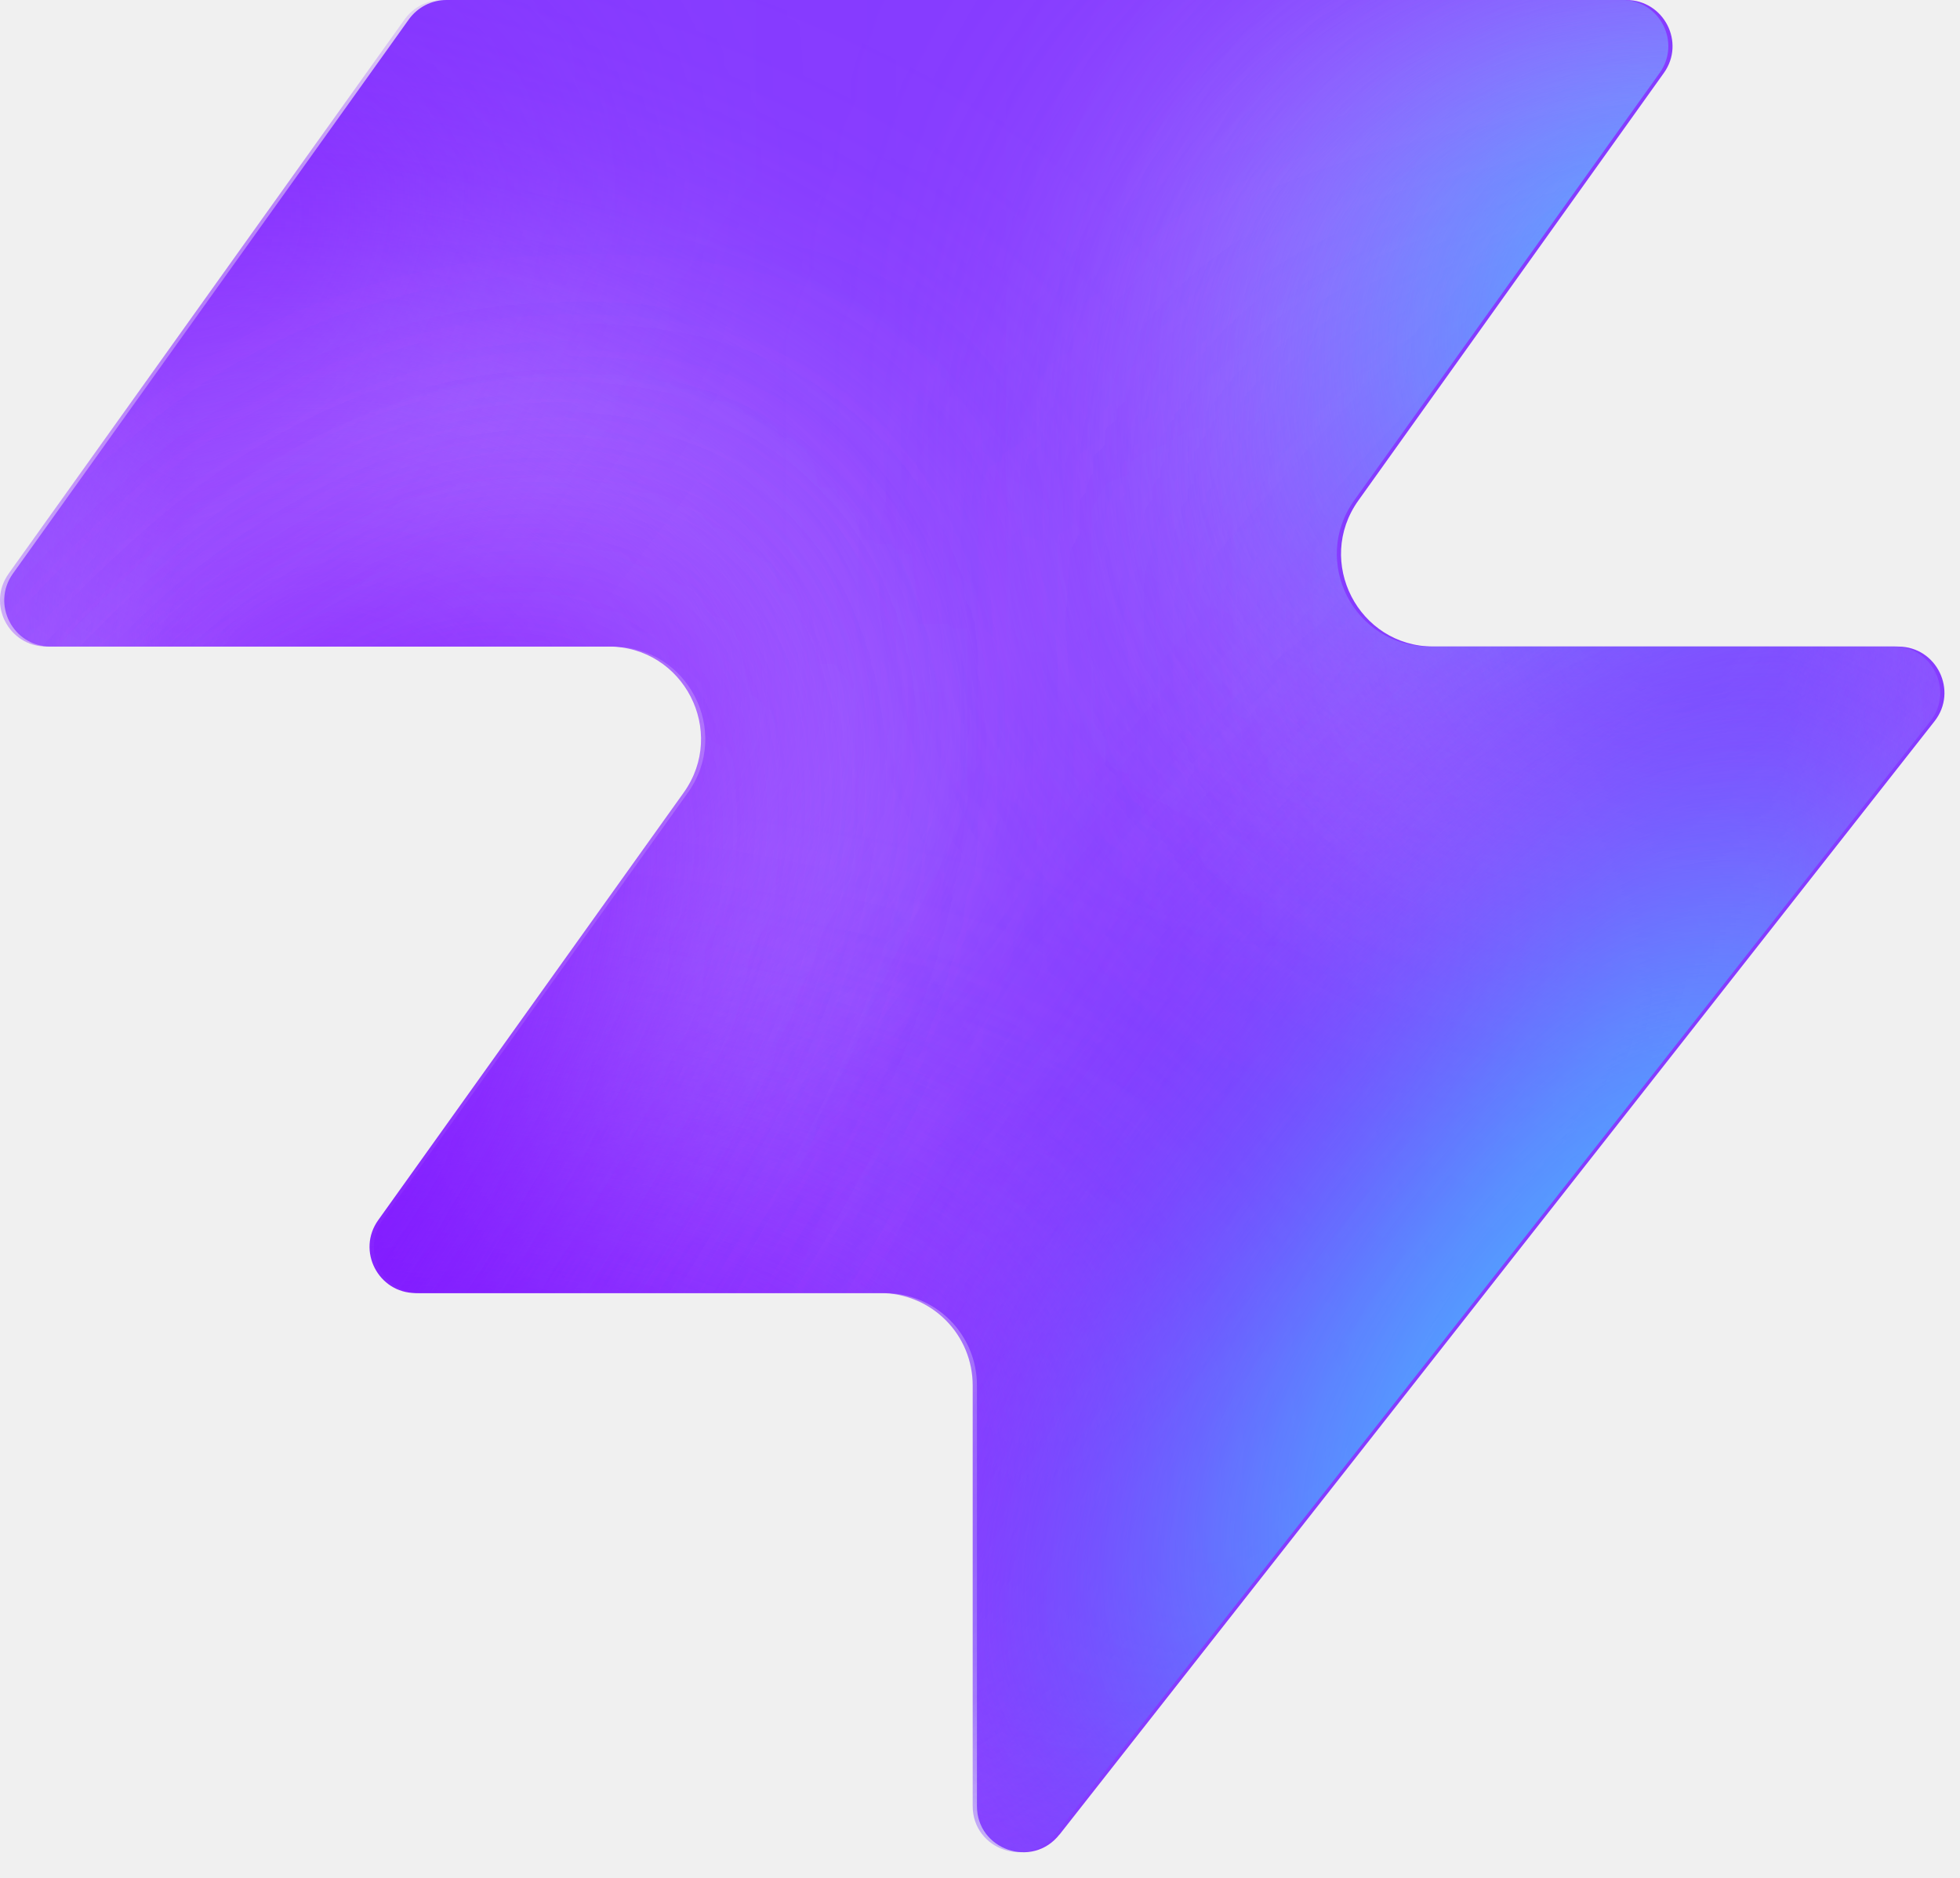
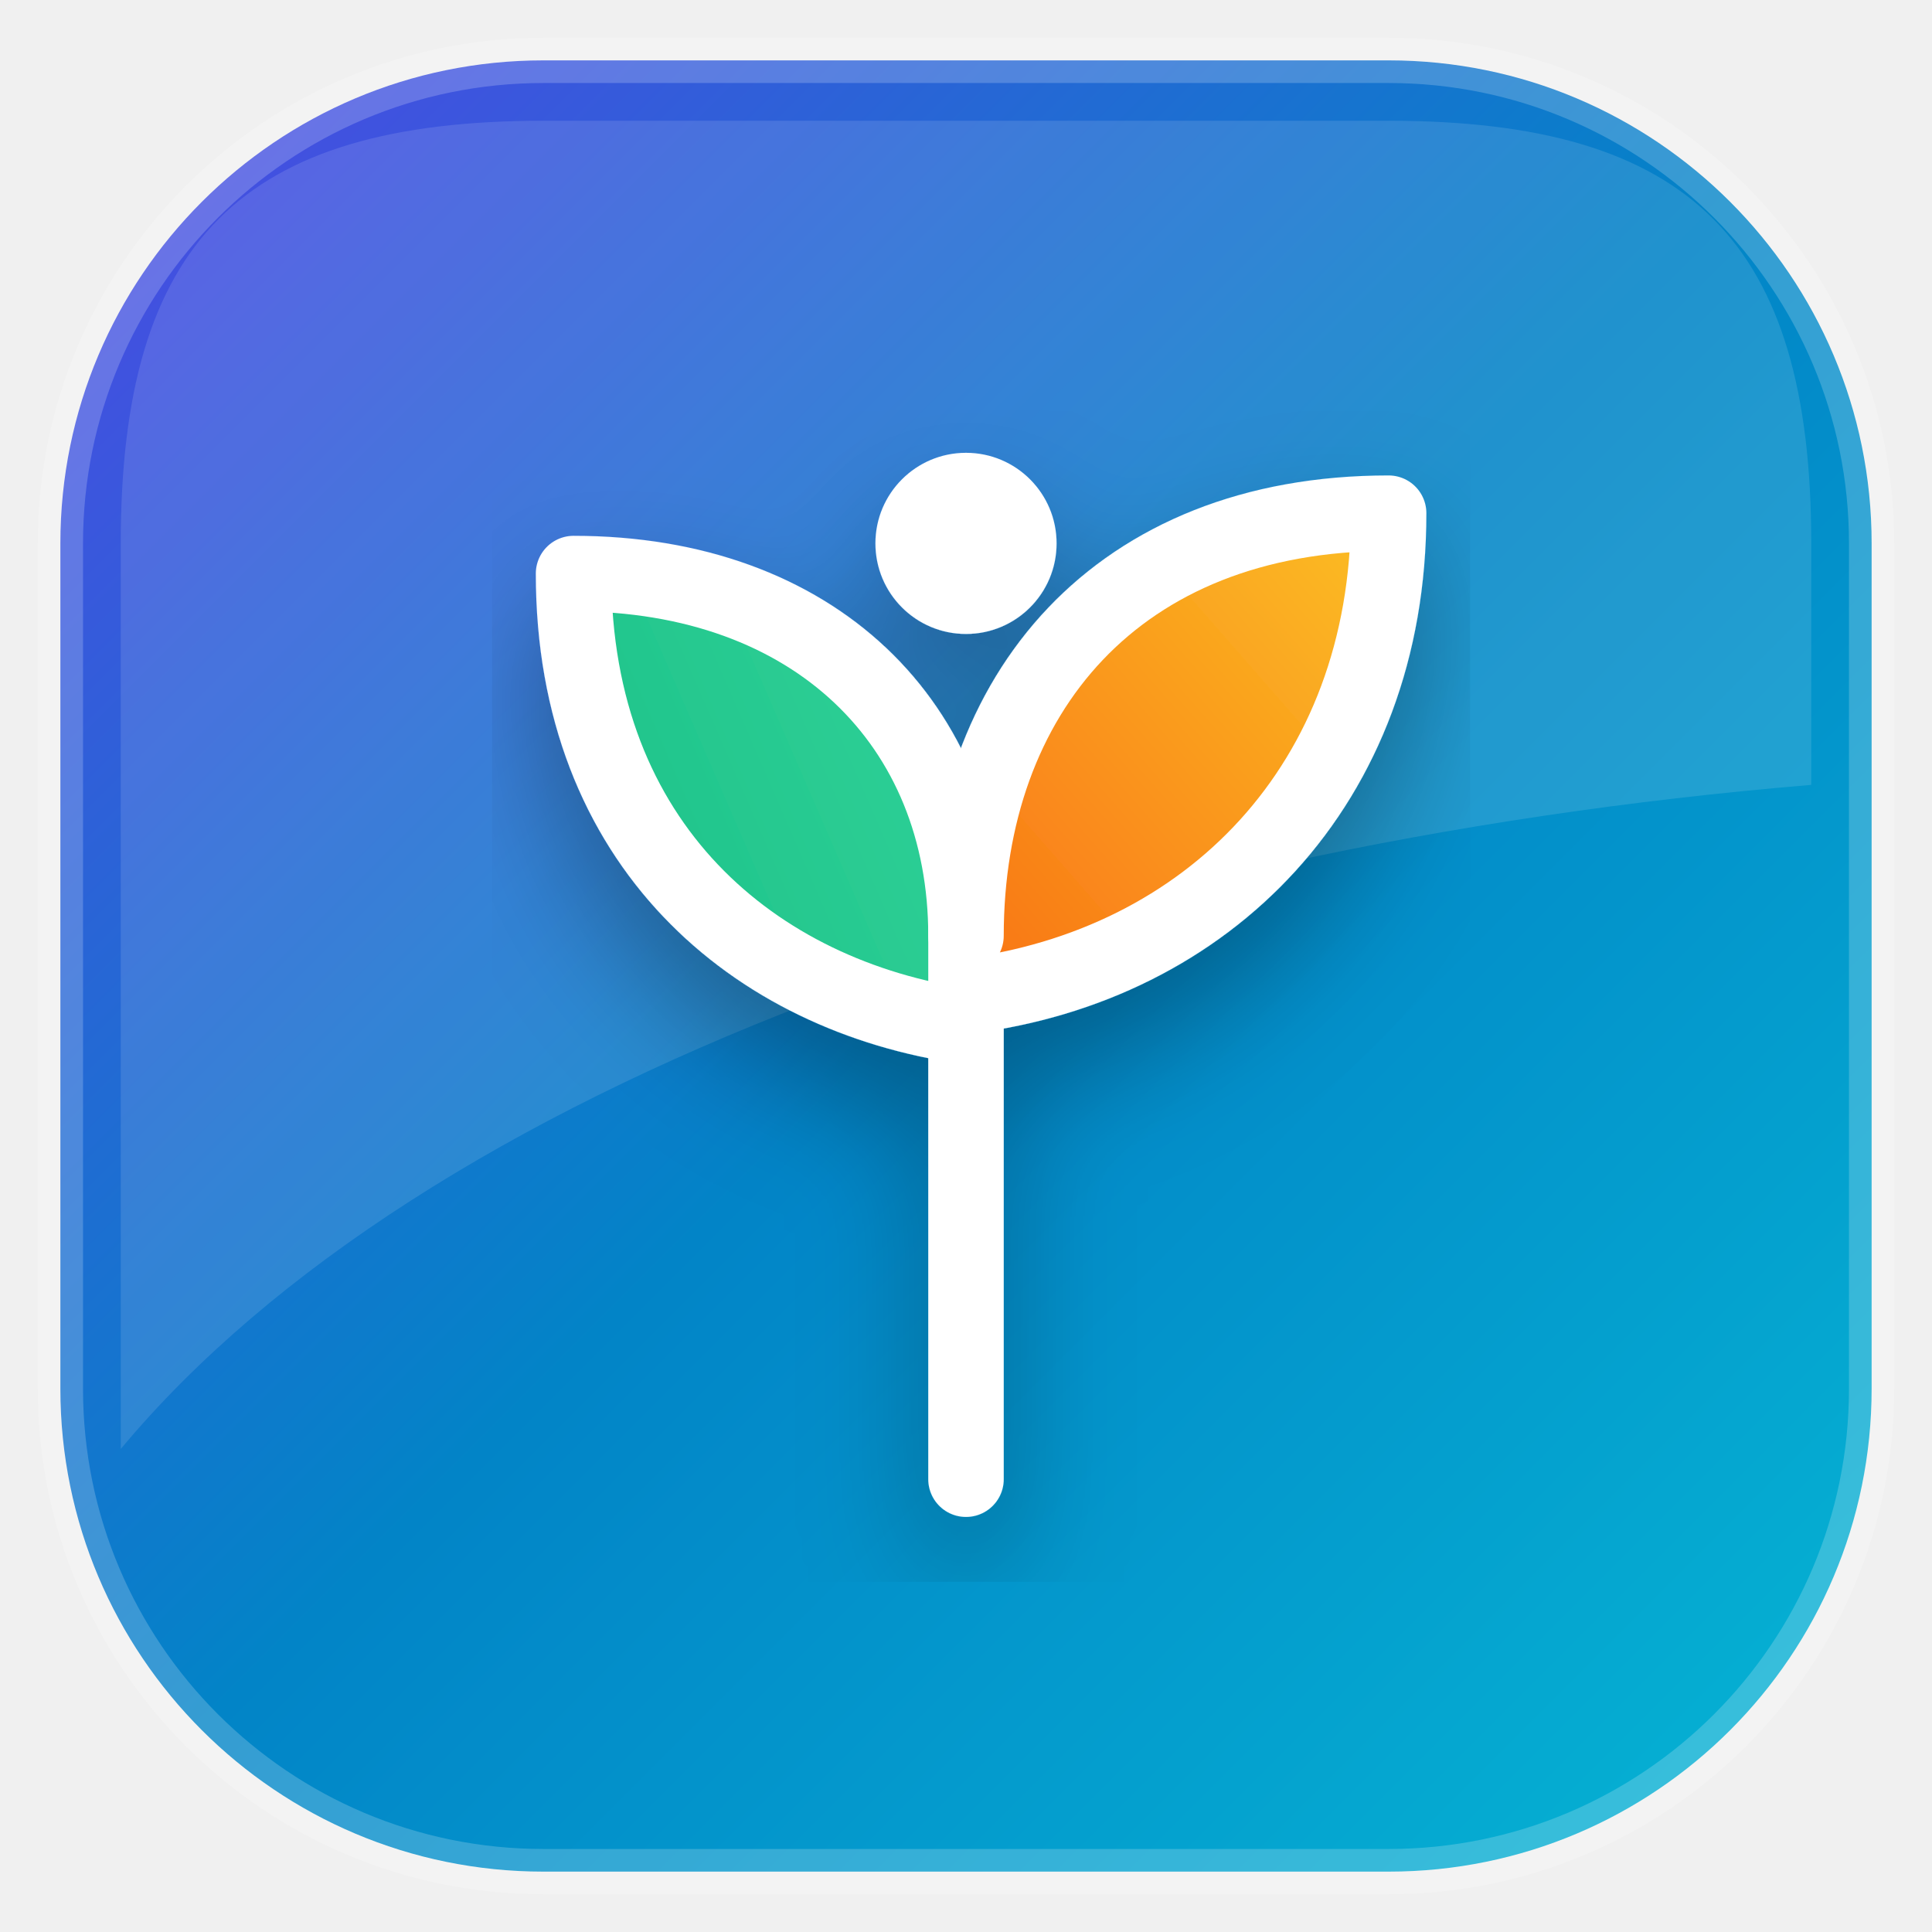
- <svg xmlns="http://www.w3.org/2000/svg" width="48" height="46" fill="none" viewBox="0 0 48 46">
-   <path fill="#863bff" d="M25.946 44.938c-.664.845-2.021.375-2.021-.698V33.937a2.26 2.26 0 0 0-2.262-2.262H10.287c-.92 0-1.456-1.04-.92-1.788l7.48-10.471c1.07-1.497 0-3.578-1.842-3.578H1.237c-.92 0-1.456-1.04-.92-1.788L10.013.474c.214-.297.556-.474.92-.474h28.894c.92 0 1.456 1.04.92 1.788l-7.48 10.471c-1.07 1.498 0 3.579 1.842 3.579h11.377c.943 0 1.473 1.088.89 1.83L25.947 44.94z" style="fill:#863bff;fill:color(display-p3 .525 .23 1);fill-opacity:1" />
-   <mask id="a" width="48" height="46" x="0" y="0" maskUnits="userSpaceOnUse" style="mask-type:alpha">
-     <path fill="#000" d="M25.842 44.938c-.664.844-2.021.375-2.021-.698V33.937a2.26 2.26 0 0 0-2.262-2.262H10.183c-.92 0-1.456-1.04-.92-1.788l7.48-10.471c1.07-1.498 0-3.579-1.842-3.579H1.133c-.92 0-1.456-1.04-.92-1.787L9.91.473c.214-.297.556-.474.92-.474h28.894c.92 0 1.456 1.04.92 1.788l-7.48 10.471c-1.07 1.498 0 3.578 1.842 3.578h11.377c.943 0 1.473 1.088.89 1.832L25.843 44.94z" style="fill:#000;fill-opacity:1" />
-   </mask>
-   <g mask="url(#a)">
-     <g filter="url(#b)">
-       <ellipse cx="5.508" cy="14.704" fill="#ede6ff" rx="5.508" ry="14.704" style="fill:#ede6ff;fill:color(display-p3 .927 .903 1);fill-opacity:1" transform="matrix(.00324 1 1 -.00324 -4.47 31.516)" />
-     </g>
-     <g filter="url(#c)">
-       <ellipse cx="10.399" cy="29.851" fill="#ede6ff" rx="10.399" ry="29.851" style="fill:#ede6ff;fill:color(display-p3 .927 .903 1);fill-opacity:1" transform="matrix(.00324 1 1 -.00324 -39.328 7.883)" />
-     </g>
-     <g filter="url(#d)">
-       <ellipse cx="5.508" cy="30.487" fill="#7e14ff" rx="5.508" ry="30.487" style="fill:#7e14ff;fill:color(display-p3 .492 .077 1);fill-opacity:1" transform="rotate(89.814 -25.913 -14.639)scale(1 -1)" />
-     </g>
-     <g filter="url(#e)">
-       <ellipse cx="5.508" cy="30.599" fill="#7e14ff" rx="5.508" ry="30.599" style="fill:#7e14ff;fill:color(display-p3 .492 .077 1);fill-opacity:1" transform="rotate(89.814 -32.644 -3.334)scale(1 -1)" />
-     </g>
-     <g filter="url(#f)">
-       <ellipse cx="5.508" cy="30.599" fill="#7e14ff" rx="5.508" ry="30.599" style="fill:#7e14ff;fill:color(display-p3 .492 .077 1);fill-opacity:1" transform="matrix(.00324 1 1 -.00324 -34.34 30.47)" />
-     </g>
-     <g filter="url(#g)">
-       <ellipse cx="14.072" cy="22.078" fill="#ede6ff" rx="14.072" ry="22.078" style="fill:#ede6ff;fill:color(display-p3 .927 .903 1);fill-opacity:1" transform="rotate(93.35 24.506 48.493)scale(-1 1)" />
-     </g>
-     <g filter="url(#h)">
-       <ellipse cx="3.47" cy="21.501" fill="#7e14ff" rx="3.47" ry="21.501" style="fill:#7e14ff;fill:color(display-p3 .492 .077 1);fill-opacity:1" transform="rotate(89.009 28.708 47.59)scale(-1 1)" />
-     </g>
-     <g filter="url(#i)">
-       <ellipse cx="3.47" cy="21.501" fill="#7e14ff" rx="3.47" ry="21.501" style="fill:#7e14ff;fill:color(display-p3 .492 .077 1);fill-opacity:1" transform="rotate(89.009 28.708 47.59)scale(-1 1)" />
-     </g>
-     <g filter="url(#j)">
-       <ellipse cx=".387" cy="8.972" fill="#7e14ff" rx="4.407" ry="29.108" style="fill:#7e14ff;fill:color(display-p3 .492 .077 1);fill-opacity:1" transform="rotate(39.51 .387 8.972)" />
-     </g>
-     <g filter="url(#k)">
-       <ellipse cx="47.523" cy="-6.092" fill="#7e14ff" rx="4.407" ry="29.108" style="fill:#7e14ff;fill:color(display-p3 .492 .077 1);fill-opacity:1" transform="rotate(37.892 47.523 -6.092)" />
-     </g>
-     <g filter="url(#l)">
-       <ellipse cx="41.412" cy="6.333" fill="#47bfff" rx="5.971" ry="9.665" style="fill:#47bfff;fill:color(display-p3 .28 .748 1);fill-opacity:1" transform="rotate(37.892 41.412 6.333)" />
-     </g>
-     <g filter="url(#m)">
-       <ellipse cx="-1.879" cy="38.332" fill="#7e14ff" rx="4.407" ry="29.108" style="fill:#7e14ff;fill:color(display-p3 .492 .077 1);fill-opacity:1" transform="rotate(37.892 -1.88 38.332)" />
-     </g>
-     <g filter="url(#n)">
-       <ellipse cx="-1.879" cy="38.332" fill="#7e14ff" rx="4.407" ry="29.108" style="fill:#7e14ff;fill:color(display-p3 .492 .077 1);fill-opacity:1" transform="rotate(37.892 -1.88 38.332)" />
-     </g>
-     <g filter="url(#o)">
-       <ellipse cx="35.651" cy="29.907" fill="#7e14ff" rx="4.407" ry="29.108" style="fill:#7e14ff;fill:color(display-p3 .492 .077 1);fill-opacity:1" transform="rotate(37.892 35.651 29.907)" />
-     </g>
-     <g filter="url(#p)">
-       <ellipse cx="38.418" cy="32.4" fill="#47bfff" rx="5.971" ry="15.297" style="fill:#47bfff;fill:color(display-p3 .28 .748 1);fill-opacity:1" transform="rotate(37.892 38.418 32.4)" />
-     </g>
-   </g>
+ <svg xmlns="http://www.w3.org/2000/svg" viewBox="0 0 64 64" width="64" height="64">
  <defs>
-     <filter id="b" width="60.045" height="41.654" x="-19.77" y="16.149" color-interpolation-filters="sRGB" filterUnits="userSpaceOnUse">
-       <feFlood flood-opacity="0" result="BackgroundImageFix" />
-       <feBlend in="SourceGraphic" in2="BackgroundImageFix" result="shape" />
-       <feGaussianBlur result="effect1_foregroundBlur_2002_17158" stdDeviation="7.659" />
-     </filter>
-     <filter id="c" width="90.34" height="51.437" x="-54.613" y="-7.533" color-interpolation-filters="sRGB" filterUnits="userSpaceOnUse">
-       <feFlood flood-opacity="0" result="BackgroundImageFix" />
-       <feBlend in="SourceGraphic" in2="BackgroundImageFix" result="shape" />
-       <feGaussianBlur result="effect1_foregroundBlur_2002_17158" stdDeviation="7.659" />
-     </filter>
-     <filter id="d" width="79.355" height="29.4" x="-49.64" y="2.03" color-interpolation-filters="sRGB" filterUnits="userSpaceOnUse">
-       <feFlood flood-opacity="0" result="BackgroundImageFix" />
-       <feBlend in="SourceGraphic" in2="BackgroundImageFix" result="shape" />
-       <feGaussianBlur result="effect1_foregroundBlur_2002_17158" stdDeviation="4.596" />
-     </filter>
-     <filter id="e" width="79.579" height="29.4" x="-45.045" y="20.029" color-interpolation-filters="sRGB" filterUnits="userSpaceOnUse">
-       <feFlood flood-opacity="0" result="BackgroundImageFix" />
-       <feBlend in="SourceGraphic" in2="BackgroundImageFix" result="shape" />
-       <feGaussianBlur result="effect1_foregroundBlur_2002_17158" stdDeviation="4.596" />
-     </filter>
-     <filter id="f" width="79.579" height="29.4" x="-43.513" y="21.178" color-interpolation-filters="sRGB" filterUnits="userSpaceOnUse">
-       <feFlood flood-opacity="0" result="BackgroundImageFix" />
-       <feBlend in="SourceGraphic" in2="BackgroundImageFix" result="shape" />
-       <feGaussianBlur result="effect1_foregroundBlur_2002_17158" stdDeviation="4.596" />
-     </filter>
-     <filter id="g" width="74.749" height="58.852" x="15.756" y="-17.901" color-interpolation-filters="sRGB" filterUnits="userSpaceOnUse">
-       <feFlood flood-opacity="0" result="BackgroundImageFix" />
-       <feBlend in="SourceGraphic" in2="BackgroundImageFix" result="shape" />
-       <feGaussianBlur result="effect1_foregroundBlur_2002_17158" stdDeviation="7.659" />
-     </filter>
-     <filter id="h" width="61.377" height="25.362" x="23.548" y="2.284" color-interpolation-filters="sRGB" filterUnits="userSpaceOnUse">
-       <feFlood flood-opacity="0" result="BackgroundImageFix" />
-       <feBlend in="SourceGraphic" in2="BackgroundImageFix" result="shape" />
-       <feGaussianBlur result="effect1_foregroundBlur_2002_17158" stdDeviation="4.596" />
-     </filter>
-     <filter id="i" width="61.377" height="25.362" x="23.548" y="2.284" color-interpolation-filters="sRGB" filterUnits="userSpaceOnUse">
-       <feFlood flood-opacity="0" result="BackgroundImageFix" />
-       <feBlend in="SourceGraphic" in2="BackgroundImageFix" result="shape" />
-       <feGaussianBlur result="effect1_foregroundBlur_2002_17158" stdDeviation="4.596" />
-     </filter>
-     <filter id="j" width="56.045" height="63.649" x="-27.636" y="-22.853" color-interpolation-filters="sRGB" filterUnits="userSpaceOnUse">
-       <feFlood flood-opacity="0" result="BackgroundImageFix" />
-       <feBlend in="SourceGraphic" in2="BackgroundImageFix" result="shape" />
-       <feGaussianBlur result="effect1_foregroundBlur_2002_17158" stdDeviation="4.596" />
-     </filter>
-     <filter id="k" width="54.814" height="64.646" x="20.116" y="-38.415" color-interpolation-filters="sRGB" filterUnits="userSpaceOnUse">
-       <feFlood flood-opacity="0" result="BackgroundImageFix" />
-       <feBlend in="SourceGraphic" in2="BackgroundImageFix" result="shape" />
-       <feGaussianBlur result="effect1_foregroundBlur_2002_17158" stdDeviation="4.596" />
-     </filter>
-     <filter id="l" width="33.541" height="35.313" x="24.641" y="-11.323" color-interpolation-filters="sRGB" filterUnits="userSpaceOnUse">
-       <feFlood flood-opacity="0" result="BackgroundImageFix" />
-       <feBlend in="SourceGraphic" in2="BackgroundImageFix" result="shape" />
-       <feGaussianBlur result="effect1_foregroundBlur_2002_17158" stdDeviation="4.596" />
-     </filter>
-     <filter id="m" width="54.814" height="64.646" x="-29.286" y="6.009" color-interpolation-filters="sRGB" filterUnits="userSpaceOnUse">
-       <feFlood flood-opacity="0" result="BackgroundImageFix" />
-       <feBlend in="SourceGraphic" in2="BackgroundImageFix" result="shape" />
-       <feGaussianBlur result="effect1_foregroundBlur_2002_17158" stdDeviation="4.596" />
-     </filter>
-     <filter id="n" width="54.814" height="64.646" x="-29.286" y="6.009" color-interpolation-filters="sRGB" filterUnits="userSpaceOnUse">
-       <feFlood flood-opacity="0" result="BackgroundImageFix" />
-       <feBlend in="SourceGraphic" in2="BackgroundImageFix" result="shape" />
-       <feGaussianBlur result="effect1_foregroundBlur_2002_17158" stdDeviation="4.596" />
-     </filter>
-     <filter id="o" width="54.814" height="64.646" x="8.244" y="-2.416" color-interpolation-filters="sRGB" filterUnits="userSpaceOnUse">
-       <feFlood flood-opacity="0" result="BackgroundImageFix" />
-       <feBlend in="SourceGraphic" in2="BackgroundImageFix" result="shape" />
-       <feGaussianBlur result="effect1_foregroundBlur_2002_17158" stdDeviation="4.596" />
-     </filter>
-     <filter id="p" width="39.409" height="43.623" x="18.713" y="10.588" color-interpolation-filters="sRGB" filterUnits="userSpaceOnUse">
-       <feFlood flood-opacity="0" result="BackgroundImageFix" />
-       <feBlend in="SourceGraphic" in2="BackgroundImageFix" result="shape" />
-       <feGaussianBlur result="effect1_foregroundBlur_2002_17158" stdDeviation="4.596" />
+     <linearGradient id="bgGrad" x1="0%" y1="0%" x2="100%" y2="100%">
+       <stop offset="0%" stop-color="#4f46e5" />
+       <stop offset="50%" stop-color="#0284c7" />
+       <stop offset="100%" stop-color="#06b6d4" />
+     </linearGradient>
+     <linearGradient id="leafGrad" x1="0%" y1="100%" x2="100%" y2="0%">
+       <stop offset="0%" stop-color="#f97316" />
+       <stop offset="100%" stop-color="#fbbf24" />
+     </linearGradient>
+     <linearGradient id="sproutGrad" x1="0%" y1="100%" x2="100%" y2="0%">
+       <stop offset="0%" stop-color="#10b981" />
+       <stop offset="100%" stop-color="#34d399" />
+     </linearGradient>
+     <filter id="shadow" x="-10%" y="-10%" width="120%" height="120%">
+       <feDropShadow dx="0" dy="2" stdDeviation="2" flood-opacity="0.3" />
    </filter>
  </defs>
+   <rect x="2" y="2" width="60" height="60" rx="16" fill="url(#bgGrad)" stroke="rgba(255,255,255,0.2)" stroke-width="1.5" />
+   <path d="M 4 18 C 4 8, 8 4, 18 4 L 46 4 C 56 4, 60 8, 60 18 L 60 26 C 36 28, 14 36, 4 48 Z" fill="white" opacity="0.12" />
+   <g filter="url(#shadow)" stroke-linecap="round" stroke-linejoin="round">
+     <path d="M32 49 V31 C32 24 27 19 19 19 C19 28 25 33 32 34" fill="url(#sproutGrad)" stroke="#ffffff" stroke-width="2.5" />
+     <path d="M32 31 C32 23 37 17 46 17 C46 26 40 32 32 33" fill="url(#leafGrad)" stroke="#ffffff" stroke-width="2.5" />
+     <circle cx="32" cy="18" r="3" fill="#ffffff" />
+   </g>
</svg>
